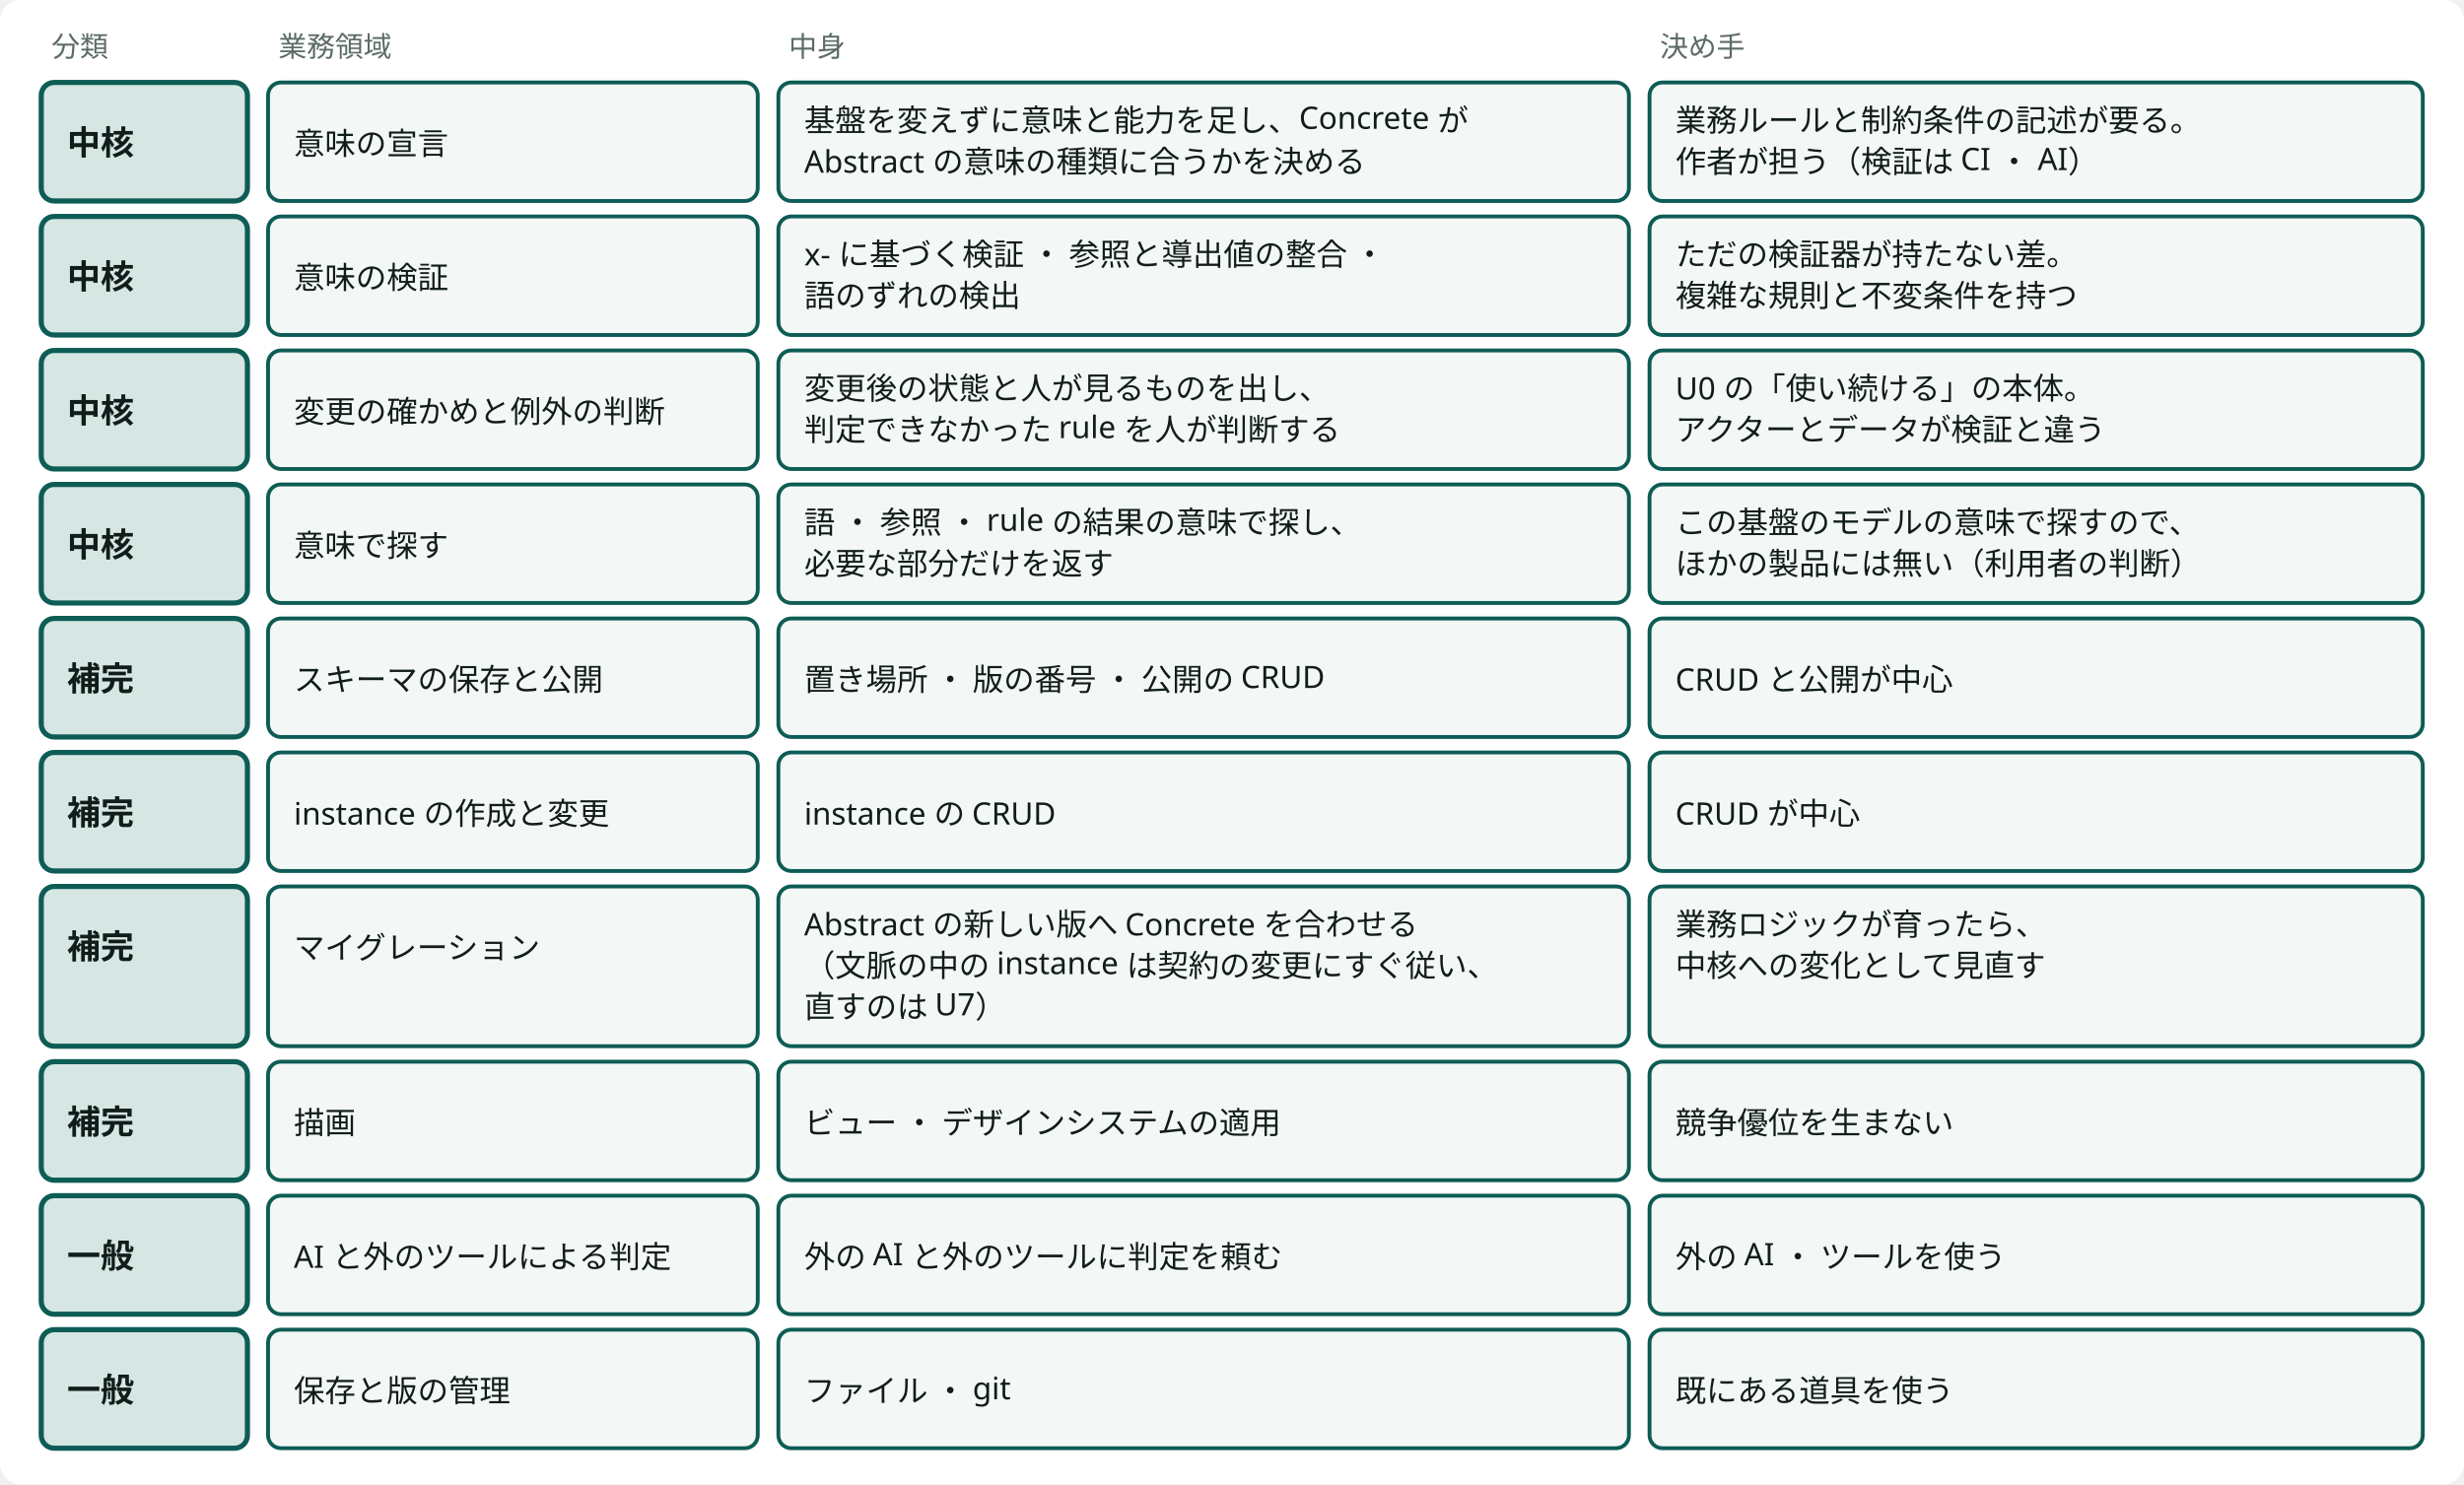
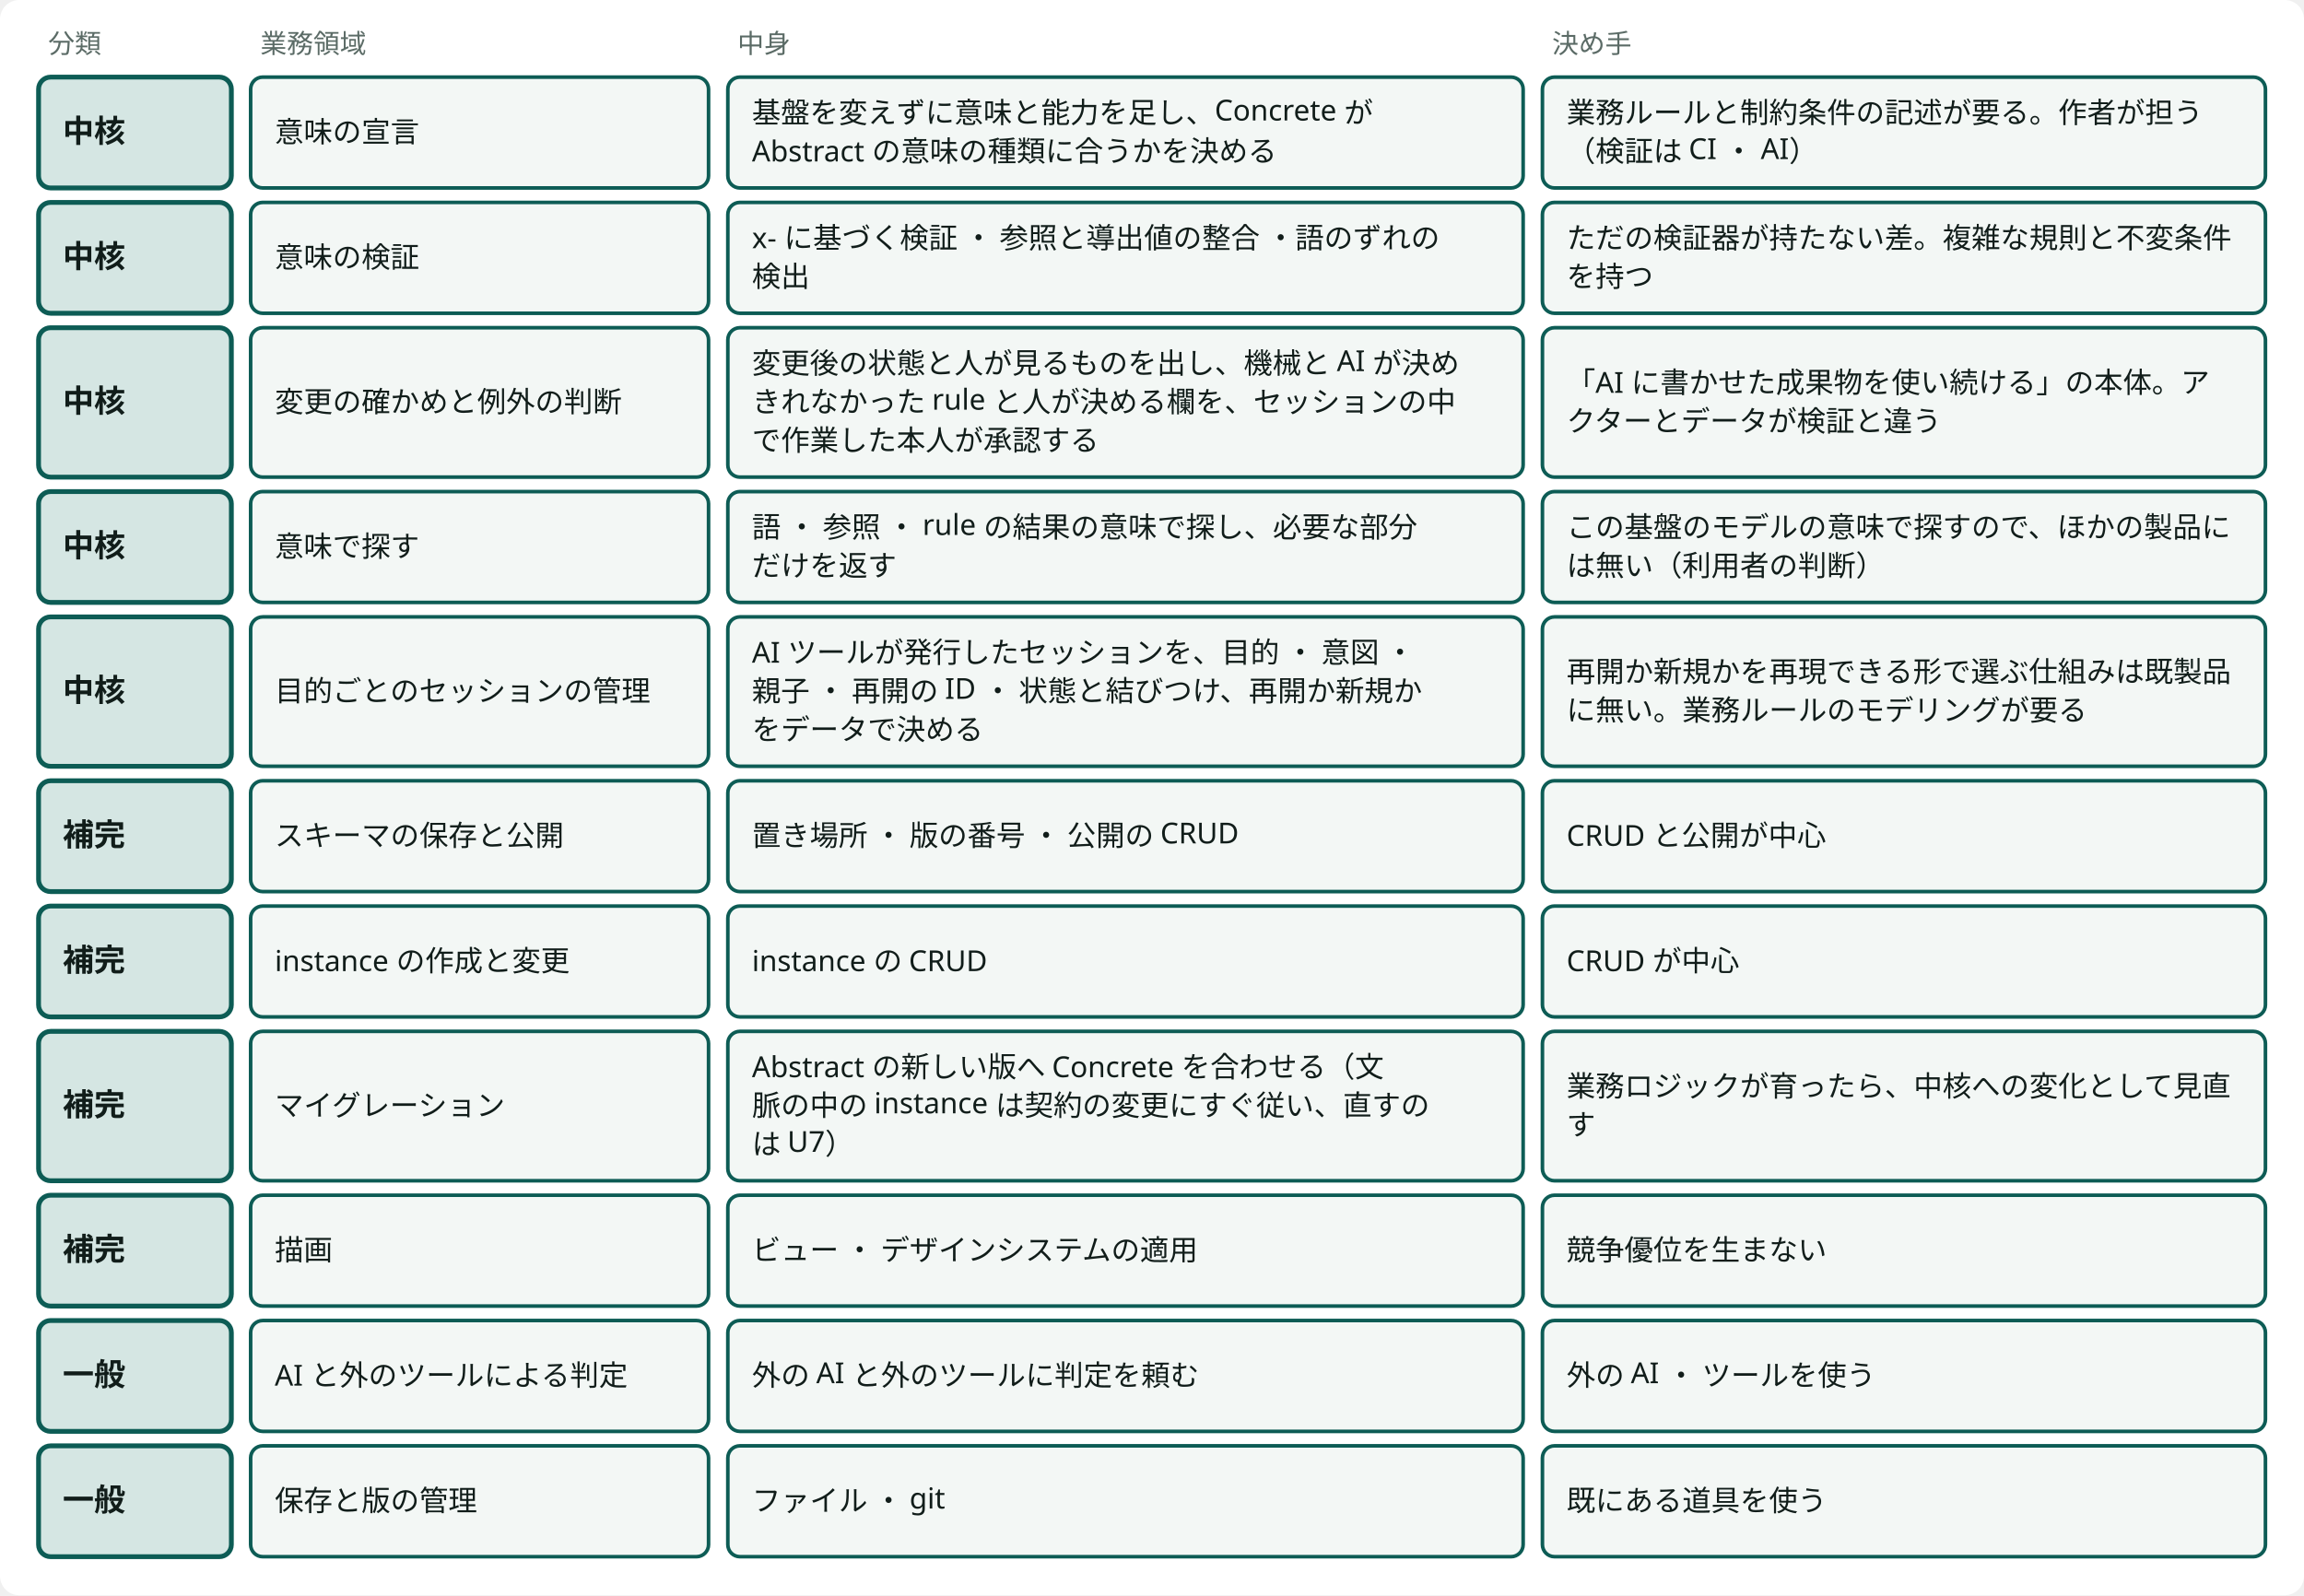
- <svg viewBox="0 0 956 576" style="min-width:900px" role="img" aria-label="業務領域：中核4 ・ 補完4 ・ 一般2" class="dsvg">
+ <svg viewBox="0 0 956 662" style="min-width:900px" role="img" aria-label="業務領域：中核5 ・ 補完4 ・ 一般2" class="dsvg">
  <style data-dsvg="dark">.dsvg .canvas{fill:var(--dsvg-area-fill,#FFFFFF)}.dsvg .note{fill:var(--dsvg-ink-soft,#5B6B66);font-size:11px}.dsvg .box.focus{fill:var(--dsvg-accent-bg,#D5E6E3);stroke:var(--dsvg-accent,#0D5C55)}.dsvg .title{fill:var(--dsvg-ink,#111D1A);font-size:13px;font-weight:700}.dsvg .box{fill:var(--dsvg-box-fill,#F3F7F5);stroke:var(--dsvg-accent,#0D5C55)}.dsvg .label{fill:var(--dsvg-ink,#111D1A);font-size:12px}@media (prefers-color-scheme:dark){:root:not([data-theme="light"]) .dsvg,.dsvg:root:not([data-theme="light"]){--dsvg-area-fill:#22302D;--dsvg-ink-soft:#9DADA8;--dsvg-accent-bg:#173330;--dsvg-accent:#6CC9B8;--dsvg-ink:#E6EEEB;--dsvg-box-fill:#16211E}}:root[data-theme="dark"] .dsvg{--dsvg-area-fill:#22302D;--dsvg-ink-soft:#9DADA8;--dsvg-accent-bg:#173330;--dsvg-accent:#6CC9B8;--dsvg-ink:#E6EEEB;--dsvg-box-fill:#16211E}</style>
-   <rect data-dsvg="canvas" class="canvas" x="0.0" y="0.0" width="956.0" height="576.0" fill="#FFFFFF" rx="8" />
+   <rect data-dsvg="canvas" class="canvas" x="0.0" y="0.0" width="956.0" height="662.0" fill="#FFFFFF" rx="8" />
  <text class="note" x="20" y="22" font-family="Noto Sans JP, Hiragino Kaku Gothic ProN, sans-serif" font-size="11" fill="#5B6B66">分類</text>
  <text class="note" x="108" y="22" font-family="Noto Sans JP, Hiragino Kaku Gothic ProN, sans-serif" font-size="11" fill="#5B6B66">業務領域</text>
  <text class="note" x="306" y="22" font-family="Noto Sans JP, Hiragino Kaku Gothic ProN, sans-serif" font-size="11" fill="#5B6B66">中身</text>
  <text class="note" x="644" y="22" font-family="Noto Sans JP, Hiragino Kaku Gothic ProN, sans-serif" font-size="11" fill="#5B6B66">決め手</text>
  <rect class="box focus" x="16" y="32" width="80" height="46" fill="#D5E6E3" stroke="#0D5C55" stroke-width="2" rx="5" />
-   <text class="title" x="26" y="60" font-family="Noto Sans JP, Hiragino Kaku Gothic ProN, sans-serif" font-size="13" font-weight="700" fill="#111D1A">中核</text>
+   <text class="title" x="26" y="59" font-family="Noto Sans JP, Hiragino Kaku Gothic ProN, sans-serif" font-size="13" font-weight="700" fill="#111D1A">中核</text>
  <rect class="box" x="104" y="32" width="190" height="46" fill="#F3F7F5" stroke="#0D5C55" stroke-width="1.5" rx="5" />
-   <text class="label" x="114" y="60" font-family="Noto Sans JP, Hiragino Kaku Gothic ProN, sans-serif" font-size="12" fill="#111D1A">意味の宣言</text>
+   <text class="label" x="114" y="59" font-family="Noto Sans JP, Hiragino Kaku Gothic ProN, sans-serif" font-size="12" fill="#111D1A">意味の宣言</text>
  <rect class="box" x="302" y="32" width="330" height="46" fill="#F3F7F5" stroke="#0D5C55" stroke-width="1.5" rx="5" />
  <text class="label" x="312" y="51" font-family="Noto Sans JP, Hiragino Kaku Gothic ProN, sans-serif" font-size="12" fill="#111D1A">基盤を変えずに意味と能力を足し、Concrete が</text>
  <text class="label" x="312" y="67" font-family="Noto Sans JP, Hiragino Kaku Gothic ProN, sans-serif" font-size="12" fill="#111D1A">Abstract の意味の種類に合うかを決める</text>
  <rect class="box" x="640" y="32" width="300" height="46" fill="#F3F7F5" stroke="#0D5C55" stroke-width="1.5" rx="5" />
-   <text class="label" x="650" y="51" font-family="Noto Sans JP, Hiragino Kaku Gothic ProN, sans-serif" font-size="12" fill="#111D1A">業務ルールと制約条件の記述が要る。</text>
-   <text class="label" x="650" y="67" font-family="Noto Sans JP, Hiragino Kaku Gothic ProN, sans-serif" font-size="12" fill="#111D1A">作者が担う（検証は CI ・ AI）</text>
+   <text class="label" x="650" y="51" font-family="Noto Sans JP, Hiragino Kaku Gothic ProN, sans-serif" font-size="12" fill="#111D1A">業務ルールと制約条件の記述が要る。作者が担う</text>
+   <text class="label" x="650" y="67" font-family="Noto Sans JP, Hiragino Kaku Gothic ProN, sans-serif" font-size="12" fill="#111D1A">（検証は CI ・ AI）</text>
  <rect class="box focus" x="16" y="84" width="80" height="46" fill="#D5E6E3" stroke="#0D5C55" stroke-width="2" rx="5" />
-   <text class="title" x="26" y="112" font-family="Noto Sans JP, Hiragino Kaku Gothic ProN, sans-serif" font-size="13" font-weight="700" fill="#111D1A">中核</text>
+   <text class="title" x="26" y="111" font-family="Noto Sans JP, Hiragino Kaku Gothic ProN, sans-serif" font-size="13" font-weight="700" fill="#111D1A">中核</text>
  <rect class="box" x="104" y="84" width="190" height="46" fill="#F3F7F5" stroke="#0D5C55" stroke-width="1.5" rx="5" />
-   <text class="label" x="114" y="112" font-family="Noto Sans JP, Hiragino Kaku Gothic ProN, sans-serif" font-size="12" fill="#111D1A">意味の検証</text>
+   <text class="label" x="114" y="111" font-family="Noto Sans JP, Hiragino Kaku Gothic ProN, sans-serif" font-size="12" fill="#111D1A">意味の検証</text>
  <rect class="box" x="302" y="84" width="330" height="46" fill="#F3F7F5" stroke="#0D5C55" stroke-width="1.5" rx="5" />
-   <text class="label" x="312" y="103" font-family="Noto Sans JP, Hiragino Kaku Gothic ProN, sans-serif" font-size="12" fill="#111D1A">x- に基づく検証 ・ 参照と導出値の整合 ・</text>
-   <text class="label" x="312" y="119" font-family="Noto Sans JP, Hiragino Kaku Gothic ProN, sans-serif" font-size="12" fill="#111D1A">語のずれの検出</text>
+   <text class="label" x="312" y="103" font-family="Noto Sans JP, Hiragino Kaku Gothic ProN, sans-serif" font-size="12" fill="#111D1A">x- に基づく検証 ・ 参照と導出値の整合 ・語のずれの</text>
+   <text class="label" x="312" y="119" font-family="Noto Sans JP, Hiragino Kaku Gothic ProN, sans-serif" font-size="12" fill="#111D1A">検出</text>
  <rect class="box" x="640" y="84" width="300" height="46" fill="#F3F7F5" stroke="#0D5C55" stroke-width="1.5" rx="5" />
-   <text class="label" x="650" y="103" font-family="Noto Sans JP, Hiragino Kaku Gothic ProN, sans-serif" font-size="12" fill="#111D1A">ただの検証器が持たない差。</text>
-   <text class="label" x="650" y="119" font-family="Noto Sans JP, Hiragino Kaku Gothic ProN, sans-serif" font-size="12" fill="#111D1A">複雑な規則と不変条件を持つ</text>
-   <rect class="box focus" x="16" y="136" width="80" height="46" fill="#D5E6E3" stroke="#0D5C55" stroke-width="2" rx="5" />
-   <text class="title" x="26" y="164" font-family="Noto Sans JP, Hiragino Kaku Gothic ProN, sans-serif" font-size="13" font-weight="700" fill="#111D1A">中核</text>
-   <rect class="box" x="104" y="136" width="190" height="46" fill="#F3F7F5" stroke="#0D5C55" stroke-width="1.5" rx="5" />
-   <text class="label" x="114" y="164" font-family="Noto Sans JP, Hiragino Kaku Gothic ProN, sans-serif" font-size="12" fill="#111D1A">変更の確かめと例外の判断</text>
-   <rect class="box" x="302" y="136" width="330" height="46" fill="#F3F7F5" stroke="#0D5C55" stroke-width="1.5" rx="5" />
-   <text class="label" x="312" y="155" font-family="Noto Sans JP, Hiragino Kaku Gothic ProN, sans-serif" font-size="12" fill="#111D1A">変更後の状態と人が見るものを出し、</text>
-   <text class="label" x="312" y="171" font-family="Noto Sans JP, Hiragino Kaku Gothic ProN, sans-serif" font-size="12" fill="#111D1A">判定できなかった rule を人が判断する</text>
-   <rect class="box" x="640" y="136" width="300" height="46" fill="#F3F7F5" stroke="#0D5C55" stroke-width="1.5" rx="5" />
-   <text class="label" x="650" y="155" font-family="Noto Sans JP, Hiragino Kaku Gothic ProN, sans-serif" font-size="12" fill="#111D1A">U0 の「使い続ける」の本体。</text>
-   <text class="label" x="650" y="171" font-family="Noto Sans JP, Hiragino Kaku Gothic ProN, sans-serif" font-size="12" fill="#111D1A">アクターとデータが検証と違う</text>
-   <rect class="box focus" x="16" y="188" width="80" height="46" fill="#D5E6E3" stroke="#0D5C55" stroke-width="2" rx="5" />
-   <text class="title" x="26" y="216" font-family="Noto Sans JP, Hiragino Kaku Gothic ProN, sans-serif" font-size="13" font-weight="700" fill="#111D1A">中核</text>
-   <rect class="box" x="104" y="188" width="190" height="46" fill="#F3F7F5" stroke="#0D5C55" stroke-width="1.5" rx="5" />
-   <text class="label" x="114" y="216" font-family="Noto Sans JP, Hiragino Kaku Gothic ProN, sans-serif" font-size="12" fill="#111D1A">意味で探す</text>
-   <rect class="box" x="302" y="188" width="330" height="46" fill="#F3F7F5" stroke="#0D5C55" stroke-width="1.5" rx="5" />
-   <text class="label" x="312" y="207" font-family="Noto Sans JP, Hiragino Kaku Gothic ProN, sans-serif" font-size="12" fill="#111D1A">語 ・ 参照 ・ rule の結果の意味で探し、</text>
-   <text class="label" x="312" y="223" font-family="Noto Sans JP, Hiragino Kaku Gothic ProN, sans-serif" font-size="12" fill="#111D1A">必要な部分だけを返す</text>
-   <rect class="box" x="640" y="188" width="300" height="46" fill="#F3F7F5" stroke="#0D5C55" stroke-width="1.5" rx="5" />
-   <text class="label" x="650" y="207" font-family="Noto Sans JP, Hiragino Kaku Gothic ProN, sans-serif" font-size="12" fill="#111D1A">この基盤のモデルの意味で探すので、</text>
-   <text class="label" x="650" y="223" font-family="Noto Sans JP, Hiragino Kaku Gothic ProN, sans-serif" font-size="12" fill="#111D1A">ほかの製品には無い（利用者の判断）</text>
-   <rect class="box focus" x="16" y="240" width="80" height="46" fill="#D5E6E3" stroke="#0D5C55" stroke-width="2" rx="5" />
-   <text class="title" x="26" y="268" font-family="Noto Sans JP, Hiragino Kaku Gothic ProN, sans-serif" font-size="13" font-weight="700" fill="#111D1A">補完</text>
-   <rect class="box" x="104" y="240" width="190" height="46" fill="#F3F7F5" stroke="#0D5C55" stroke-width="1.5" rx="5" />
-   <text class="label" x="114" y="268" font-family="Noto Sans JP, Hiragino Kaku Gothic ProN, sans-serif" font-size="12" fill="#111D1A">スキーマの保存と公開</text>
-   <rect class="box" x="302" y="240" width="330" height="46" fill="#F3F7F5" stroke="#0D5C55" stroke-width="1.5" rx="5" />
-   <text class="label" x="312" y="268" font-family="Noto Sans JP, Hiragino Kaku Gothic ProN, sans-serif" font-size="12" fill="#111D1A">置き場所 ・ 版の番号 ・ 公開の CRUD</text>
-   <rect class="box" x="640" y="240" width="300" height="46" fill="#F3F7F5" stroke="#0D5C55" stroke-width="1.5" rx="5" />
-   <text class="label" x="650" y="268" font-family="Noto Sans JP, Hiragino Kaku Gothic ProN, sans-serif" font-size="12" fill="#111D1A">CRUD と公開が中心</text>
-   <rect class="box focus" x="16" y="292" width="80" height="46" fill="#D5E6E3" stroke="#0D5C55" stroke-width="2" rx="5" />
-   <text class="title" x="26" y="320" font-family="Noto Sans JP, Hiragino Kaku Gothic ProN, sans-serif" font-size="13" font-weight="700" fill="#111D1A">補完</text>
-   <rect class="box" x="104" y="292" width="190" height="46" fill="#F3F7F5" stroke="#0D5C55" stroke-width="1.5" rx="5" />
-   <text class="label" x="114" y="320" font-family="Noto Sans JP, Hiragino Kaku Gothic ProN, sans-serif" font-size="12" fill="#111D1A">instance の作成と変更</text>
-   <rect class="box" x="302" y="292" width="330" height="46" fill="#F3F7F5" stroke="#0D5C55" stroke-width="1.5" rx="5" />
-   <text class="label" x="312" y="320" font-family="Noto Sans JP, Hiragino Kaku Gothic ProN, sans-serif" font-size="12" fill="#111D1A">instance の CRUD</text>
-   <rect class="box" x="640" y="292" width="300" height="46" fill="#F3F7F5" stroke="#0D5C55" stroke-width="1.5" rx="5" />
-   <text class="label" x="650" y="320" font-family="Noto Sans JP, Hiragino Kaku Gothic ProN, sans-serif" font-size="12" fill="#111D1A">CRUD が中心</text>
-   <rect class="box focus" x="16" y="344" width="80" height="62" fill="#D5E6E3" stroke="#0D5C55" stroke-width="2" rx="5" />
-   <text class="title" x="26" y="372" font-family="Noto Sans JP, Hiragino Kaku Gothic ProN, sans-serif" font-size="13" font-weight="700" fill="#111D1A">補完</text>
-   <rect class="box" x="104" y="344" width="190" height="62" fill="#F3F7F5" stroke="#0D5C55" stroke-width="1.5" rx="5" />
-   <text class="label" x="114" y="372" font-family="Noto Sans JP, Hiragino Kaku Gothic ProN, sans-serif" font-size="12" fill="#111D1A">マイグレーション</text>
-   <rect class="box" x="302" y="344" width="330" height="62" fill="#F3F7F5" stroke="#0D5C55" stroke-width="1.5" rx="5" />
-   <text class="label" x="312" y="363" font-family="Noto Sans JP, Hiragino Kaku Gothic ProN, sans-serif" font-size="12" fill="#111D1A">Abstract の新しい版へ Concrete を合わせる</text>
-   <text class="label" x="312" y="379" font-family="Noto Sans JP, Hiragino Kaku Gothic ProN, sans-serif" font-size="12" fill="#111D1A">（文脈の中の instance は契約の変更にすぐ従い、</text>
-   <text class="label" x="312" y="395" font-family="Noto Sans JP, Hiragino Kaku Gothic ProN, sans-serif" font-size="12" fill="#111D1A">直すのは U7）</text>
-   <rect class="box" x="640" y="344" width="300" height="62" fill="#F3F7F5" stroke="#0D5C55" stroke-width="1.5" rx="5" />
-   <text class="label" x="650" y="363" font-family="Noto Sans JP, Hiragino Kaku Gothic ProN, sans-serif" font-size="12" fill="#111D1A">業務ロジックが育ったら、</text>
-   <text class="label" x="650" y="379" font-family="Noto Sans JP, Hiragino Kaku Gothic ProN, sans-serif" font-size="12" fill="#111D1A">中核への変化として見直す</text>
-   <rect class="box focus" x="16" y="412" width="80" height="46" fill="#D5E6E3" stroke="#0D5C55" stroke-width="2" rx="5" />
-   <text class="title" x="26" y="440" font-family="Noto Sans JP, Hiragino Kaku Gothic ProN, sans-serif" font-size="13" font-weight="700" fill="#111D1A">補完</text>
-   <rect class="box" x="104" y="412" width="190" height="46" fill="#F3F7F5" stroke="#0D5C55" stroke-width="1.5" rx="5" />
-   <text class="label" x="114" y="440" font-family="Noto Sans JP, Hiragino Kaku Gothic ProN, sans-serif" font-size="12" fill="#111D1A">描画</text>
-   <rect class="box" x="302" y="412" width="330" height="46" fill="#F3F7F5" stroke="#0D5C55" stroke-width="1.5" rx="5" />
-   <text class="label" x="312" y="440" font-family="Noto Sans JP, Hiragino Kaku Gothic ProN, sans-serif" font-size="12" fill="#111D1A">ビュー ・ デザインシステムの適用</text>
-   <rect class="box" x="640" y="412" width="300" height="46" fill="#F3F7F5" stroke="#0D5C55" stroke-width="1.5" rx="5" />
-   <text class="label" x="650" y="440" font-family="Noto Sans JP, Hiragino Kaku Gothic ProN, sans-serif" font-size="12" fill="#111D1A">競争優位を生まない</text>
-   <rect class="box focus" x="16" y="464" width="80" height="46" fill="#D5E6E3" stroke="#0D5C55" stroke-width="2" rx="5" />
-   <text class="title" x="26" y="492" font-family="Noto Sans JP, Hiragino Kaku Gothic ProN, sans-serif" font-size="13" font-weight="700" fill="#111D1A">一般</text>
-   <rect class="box" x="104" y="464" width="190" height="46" fill="#F3F7F5" stroke="#0D5C55" stroke-width="1.5" rx="5" />
-   <text class="label" x="114" y="492" font-family="Noto Sans JP, Hiragino Kaku Gothic ProN, sans-serif" font-size="12" fill="#111D1A">AI と外のツールによる判定</text>
-   <rect class="box" x="302" y="464" width="330" height="46" fill="#F3F7F5" stroke="#0D5C55" stroke-width="1.5" rx="5" />
-   <text class="label" x="312" y="492" font-family="Noto Sans JP, Hiragino Kaku Gothic ProN, sans-serif" font-size="12" fill="#111D1A">外の AI と外のツールに判定を頼む</text>
-   <rect class="box" x="640" y="464" width="300" height="46" fill="#F3F7F5" stroke="#0D5C55" stroke-width="1.5" rx="5" />
-   <text class="label" x="650" y="492" font-family="Noto Sans JP, Hiragino Kaku Gothic ProN, sans-serif" font-size="12" fill="#111D1A">外の AI ・ ツールを使う</text>
-   <rect class="box focus" x="16" y="516" width="80" height="46" fill="#D5E6E3" stroke="#0D5C55" stroke-width="2" rx="5" />
-   <text class="title" x="26" y="544" font-family="Noto Sans JP, Hiragino Kaku Gothic ProN, sans-serif" font-size="13" font-weight="700" fill="#111D1A">一般</text>
-   <rect class="box" x="104" y="516" width="190" height="46" fill="#F3F7F5" stroke="#0D5C55" stroke-width="1.5" rx="5" />
-   <text class="label" x="114" y="544" font-family="Noto Sans JP, Hiragino Kaku Gothic ProN, sans-serif" font-size="12" fill="#111D1A">保存と版の管理</text>
-   <rect class="box" x="302" y="516" width="330" height="46" fill="#F3F7F5" stroke="#0D5C55" stroke-width="1.5" rx="5" />
-   <text class="label" x="312" y="544" font-family="Noto Sans JP, Hiragino Kaku Gothic ProN, sans-serif" font-size="12" fill="#111D1A">ファイル ・ git</text>
-   <rect class="box" x="640" y="516" width="300" height="46" fill="#F3F7F5" stroke="#0D5C55" stroke-width="1.5" rx="5" />
-   <text class="label" x="650" y="544" font-family="Noto Sans JP, Hiragino Kaku Gothic ProN, sans-serif" font-size="12" fill="#111D1A">既にある道具を使う</text>
+   <text class="label" x="650" y="103" font-family="Noto Sans JP, Hiragino Kaku Gothic ProN, sans-serif" font-size="12" fill="#111D1A">ただの検証器が持たない差。複雑な規則と不変条件</text>
+   <text class="label" x="650" y="119" font-family="Noto Sans JP, Hiragino Kaku Gothic ProN, sans-serif" font-size="12" fill="#111D1A">を持つ</text>
+   <rect class="box focus" x="16" y="136" width="80" height="62" fill="#D5E6E3" stroke="#0D5C55" stroke-width="2" rx="5" />
+   <text class="title" x="26" y="171" font-family="Noto Sans JP, Hiragino Kaku Gothic ProN, sans-serif" font-size="13" font-weight="700" fill="#111D1A">中核</text>
+   <rect class="box" x="104" y="136" width="190" height="62" fill="#F3F7F5" stroke="#0D5C55" stroke-width="1.5" rx="5" />
+   <text class="label" x="114" y="171" font-family="Noto Sans JP, Hiragino Kaku Gothic ProN, sans-serif" font-size="12" fill="#111D1A">変更の確かめと例外の判断</text>
+   <rect class="box" x="302" y="136" width="330" height="62" fill="#F3F7F5" stroke="#0D5C55" stroke-width="1.5" rx="5" />
+   <text class="label" x="312" y="155" font-family="Noto Sans JP, Hiragino Kaku Gothic ProN, sans-serif" font-size="12" fill="#111D1A">変更後の状態と人が見るものを出し、機械と AI が決め</text>
+   <text class="label" x="312" y="171" font-family="Noto Sans JP, Hiragino Kaku Gothic ProN, sans-serif" font-size="12" fill="#111D1A">きれなかった rule と人が決める欄を、セッションの中</text>
+   <text class="label" x="312" y="187" font-family="Noto Sans JP, Hiragino Kaku Gothic ProN, sans-serif" font-size="12" fill="#111D1A">で作業した本人が承認する</text>
+   <rect class="box" x="640" y="136" width="300" height="62" fill="#F3F7F5" stroke="#0D5C55" stroke-width="1.5" rx="5" />
+   <text class="label" x="650" y="163" font-family="Noto Sans JP, Hiragino Kaku Gothic ProN, sans-serif" font-size="12" fill="#111D1A">「AI に書かせた成果物を使い続ける」の本体。ア</text>
+   <text class="label" x="650" y="179" font-family="Noto Sans JP, Hiragino Kaku Gothic ProN, sans-serif" font-size="12" fill="#111D1A">クターとデータが検証と違う</text>
+   <rect class="box focus" x="16" y="204" width="80" height="46" fill="#D5E6E3" stroke="#0D5C55" stroke-width="2" rx="5" />
+   <text class="title" x="26" y="231" font-family="Noto Sans JP, Hiragino Kaku Gothic ProN, sans-serif" font-size="13" font-weight="700" fill="#111D1A">中核</text>
+   <rect class="box" x="104" y="204" width="190" height="46" fill="#F3F7F5" stroke="#0D5C55" stroke-width="1.5" rx="5" />
+   <text class="label" x="114" y="231" font-family="Noto Sans JP, Hiragino Kaku Gothic ProN, sans-serif" font-size="12" fill="#111D1A">意味で探す</text>
+   <rect class="box" x="302" y="204" width="330" height="46" fill="#F3F7F5" stroke="#0D5C55" stroke-width="1.5" rx="5" />
+   <text class="label" x="312" y="223" font-family="Noto Sans JP, Hiragino Kaku Gothic ProN, sans-serif" font-size="12" fill="#111D1A">語 ・ 参照 ・ rule の結果の意味で探し、必要な部分</text>
+   <text class="label" x="312" y="239" font-family="Noto Sans JP, Hiragino Kaku Gothic ProN, sans-serif" font-size="12" fill="#111D1A">だけを返す</text>
+   <rect class="box" x="640" y="204" width="300" height="46" fill="#F3F7F5" stroke="#0D5C55" stroke-width="1.5" rx="5" />
+   <text class="label" x="650" y="223" font-family="Noto Sans JP, Hiragino Kaku Gothic ProN, sans-serif" font-size="12" fill="#111D1A">この基盤のモデルの意味で探すので、ほかの製品に</text>
+   <text class="label" x="650" y="239" font-family="Noto Sans JP, Hiragino Kaku Gothic ProN, sans-serif" font-size="12" fill="#111D1A">は無い（利用者の判断）</text>
+   <rect class="box focus" x="16" y="256" width="80" height="62" fill="#D5E6E3" stroke="#0D5C55" stroke-width="2" rx="5" />
+   <text class="title" x="26" y="291" font-family="Noto Sans JP, Hiragino Kaku Gothic ProN, sans-serif" font-size="13" font-weight="700" fill="#111D1A">中核</text>
+   <rect class="box" x="104" y="256" width="190" height="62" fill="#F3F7F5" stroke="#0D5C55" stroke-width="1.5" rx="5" />
+   <text class="label" x="114" y="291" font-family="Noto Sans JP, Hiragino Kaku Gothic ProN, sans-serif" font-size="12" fill="#111D1A">目的ごとのセッションの管理</text>
+   <rect class="box" x="302" y="256" width="330" height="62" fill="#F3F7F5" stroke="#0D5C55" stroke-width="1.5" rx="5" />
+   <text class="label" x="312" y="275" font-family="Noto Sans JP, Hiragino Kaku Gothic ProN, sans-serif" font-size="12" fill="#111D1A">AI ツールが発行したセッションを、目的 ・ 意図 ・</text>
+   <text class="label" x="312" y="291" font-family="Noto Sans JP, Hiragino Kaku Gothic ProN, sans-serif" font-size="12" fill="#111D1A">親子 ・ 再開の ID ・ 状態と結びつけ、再開か新規か</text>
+   <text class="label" x="312" y="307" font-family="Noto Sans JP, Hiragino Kaku Gothic ProN, sans-serif" font-size="12" fill="#111D1A">をデータで決める</text>
+   <rect class="box" x="640" y="256" width="300" height="62" fill="#F3F7F5" stroke="#0D5C55" stroke-width="1.5" rx="5" />
+   <text class="label" x="650" y="283" font-family="Noto Sans JP, Hiragino Kaku Gothic ProN, sans-serif" font-size="12" fill="#111D1A">再開か新規かを再現できる形で選ぶ仕組みは既製品</text>
+   <text class="label" x="650" y="299" font-family="Noto Sans JP, Hiragino Kaku Gothic ProN, sans-serif" font-size="12" fill="#111D1A">に無い。業務ルールのモデリングが要る</text>
+   <rect class="box focus" x="16" y="324" width="80" height="46" fill="#D5E6E3" stroke="#0D5C55" stroke-width="2" rx="5" />
+   <text class="title" x="26" y="351" font-family="Noto Sans JP, Hiragino Kaku Gothic ProN, sans-serif" font-size="13" font-weight="700" fill="#111D1A">補完</text>
+   <rect class="box" x="104" y="324" width="190" height="46" fill="#F3F7F5" stroke="#0D5C55" stroke-width="1.5" rx="5" />
+   <text class="label" x="114" y="351" font-family="Noto Sans JP, Hiragino Kaku Gothic ProN, sans-serif" font-size="12" fill="#111D1A">スキーマの保存と公開</text>
+   <rect class="box" x="302" y="324" width="330" height="46" fill="#F3F7F5" stroke="#0D5C55" stroke-width="1.5" rx="5" />
+   <text class="label" x="312" y="351" font-family="Noto Sans JP, Hiragino Kaku Gothic ProN, sans-serif" font-size="12" fill="#111D1A">置き場所 ・ 版の番号 ・ 公開の CRUD</text>
+   <rect class="box" x="640" y="324" width="300" height="46" fill="#F3F7F5" stroke="#0D5C55" stroke-width="1.5" rx="5" />
+   <text class="label" x="650" y="351" font-family="Noto Sans JP, Hiragino Kaku Gothic ProN, sans-serif" font-size="12" fill="#111D1A">CRUD と公開が中心</text>
+   <rect class="box focus" x="16" y="376" width="80" height="46" fill="#D5E6E3" stroke="#0D5C55" stroke-width="2" rx="5" />
+   <text class="title" x="26" y="403" font-family="Noto Sans JP, Hiragino Kaku Gothic ProN, sans-serif" font-size="13" font-weight="700" fill="#111D1A">補完</text>
+   <rect class="box" x="104" y="376" width="190" height="46" fill="#F3F7F5" stroke="#0D5C55" stroke-width="1.5" rx="5" />
+   <text class="label" x="114" y="403" font-family="Noto Sans JP, Hiragino Kaku Gothic ProN, sans-serif" font-size="12" fill="#111D1A">instance の作成と変更</text>
+   <rect class="box" x="302" y="376" width="330" height="46" fill="#F3F7F5" stroke="#0D5C55" stroke-width="1.5" rx="5" />
+   <text class="label" x="312" y="403" font-family="Noto Sans JP, Hiragino Kaku Gothic ProN, sans-serif" font-size="12" fill="#111D1A">instance の CRUD</text>
+   <rect class="box" x="640" y="376" width="300" height="46" fill="#F3F7F5" stroke="#0D5C55" stroke-width="1.5" rx="5" />
+   <text class="label" x="650" y="403" font-family="Noto Sans JP, Hiragino Kaku Gothic ProN, sans-serif" font-size="12" fill="#111D1A">CRUD が中心</text>
+   <rect class="box focus" x="16" y="428" width="80" height="62" fill="#D5E6E3" stroke="#0D5C55" stroke-width="2" rx="5" />
+   <text class="title" x="26" y="463" font-family="Noto Sans JP, Hiragino Kaku Gothic ProN, sans-serif" font-size="13" font-weight="700" fill="#111D1A">補完</text>
+   <rect class="box" x="104" y="428" width="190" height="62" fill="#F3F7F5" stroke="#0D5C55" stroke-width="1.5" rx="5" />
+   <text class="label" x="114" y="463" font-family="Noto Sans JP, Hiragino Kaku Gothic ProN, sans-serif" font-size="12" fill="#111D1A">マイグレーション</text>
+   <rect class="box" x="302" y="428" width="330" height="62" fill="#F3F7F5" stroke="#0D5C55" stroke-width="1.5" rx="5" />
+   <text class="label" x="312" y="447" font-family="Noto Sans JP, Hiragino Kaku Gothic ProN, sans-serif" font-size="12" fill="#111D1A">Abstract の新しい版へ Concrete を合わせる（文</text>
+   <text class="label" x="312" y="463" font-family="Noto Sans JP, Hiragino Kaku Gothic ProN, sans-serif" font-size="12" fill="#111D1A">脈の中の instance は契約の変更にすぐ従い、直すの</text>
+   <text class="label" x="312" y="479" font-family="Noto Sans JP, Hiragino Kaku Gothic ProN, sans-serif" font-size="12" fill="#111D1A">は U7）</text>
+   <rect class="box" x="640" y="428" width="300" height="62" fill="#F3F7F5" stroke="#0D5C55" stroke-width="1.5" rx="5" />
+   <text class="label" x="650" y="455" font-family="Noto Sans JP, Hiragino Kaku Gothic ProN, sans-serif" font-size="12" fill="#111D1A">業務ロジックが育ったら、中核への変化として見直</text>
+   <text class="label" x="650" y="471" font-family="Noto Sans JP, Hiragino Kaku Gothic ProN, sans-serif" font-size="12" fill="#111D1A">す</text>
+   <rect class="box focus" x="16" y="496" width="80" height="46" fill="#D5E6E3" stroke="#0D5C55" stroke-width="2" rx="5" />
+   <text class="title" x="26" y="523" font-family="Noto Sans JP, Hiragino Kaku Gothic ProN, sans-serif" font-size="13" font-weight="700" fill="#111D1A">補完</text>
+   <rect class="box" x="104" y="496" width="190" height="46" fill="#F3F7F5" stroke="#0D5C55" stroke-width="1.5" rx="5" />
+   <text class="label" x="114" y="523" font-family="Noto Sans JP, Hiragino Kaku Gothic ProN, sans-serif" font-size="12" fill="#111D1A">描画</text>
+   <rect class="box" x="302" y="496" width="330" height="46" fill="#F3F7F5" stroke="#0D5C55" stroke-width="1.5" rx="5" />
+   <text class="label" x="312" y="523" font-family="Noto Sans JP, Hiragino Kaku Gothic ProN, sans-serif" font-size="12" fill="#111D1A">ビュー ・ デザインシステムの適用</text>
+   <rect class="box" x="640" y="496" width="300" height="46" fill="#F3F7F5" stroke="#0D5C55" stroke-width="1.5" rx="5" />
+   <text class="label" x="650" y="523" font-family="Noto Sans JP, Hiragino Kaku Gothic ProN, sans-serif" font-size="12" fill="#111D1A">競争優位を生まない</text>
+   <rect class="box focus" x="16" y="548" width="80" height="46" fill="#D5E6E3" stroke="#0D5C55" stroke-width="2" rx="5" />
+   <text class="title" x="26" y="575" font-family="Noto Sans JP, Hiragino Kaku Gothic ProN, sans-serif" font-size="13" font-weight="700" fill="#111D1A">一般</text>
+   <rect class="box" x="104" y="548" width="190" height="46" fill="#F3F7F5" stroke="#0D5C55" stroke-width="1.5" rx="5" />
+   <text class="label" x="114" y="575" font-family="Noto Sans JP, Hiragino Kaku Gothic ProN, sans-serif" font-size="12" fill="#111D1A">AI と外のツールによる判定</text>
+   <rect class="box" x="302" y="548" width="330" height="46" fill="#F3F7F5" stroke="#0D5C55" stroke-width="1.5" rx="5" />
+   <text class="label" x="312" y="575" font-family="Noto Sans JP, Hiragino Kaku Gothic ProN, sans-serif" font-size="12" fill="#111D1A">外の AI と外のツールに判定を頼む</text>
+   <rect class="box" x="640" y="548" width="300" height="46" fill="#F3F7F5" stroke="#0D5C55" stroke-width="1.5" rx="5" />
+   <text class="label" x="650" y="575" font-family="Noto Sans JP, Hiragino Kaku Gothic ProN, sans-serif" font-size="12" fill="#111D1A">外の AI ・ ツールを使う</text>
+   <rect class="box focus" x="16" y="600" width="80" height="46" fill="#D5E6E3" stroke="#0D5C55" stroke-width="2" rx="5" />
+   <text class="title" x="26" y="627" font-family="Noto Sans JP, Hiragino Kaku Gothic ProN, sans-serif" font-size="13" font-weight="700" fill="#111D1A">一般</text>
+   <rect class="box" x="104" y="600" width="190" height="46" fill="#F3F7F5" stroke="#0D5C55" stroke-width="1.5" rx="5" />
+   <text class="label" x="114" y="627" font-family="Noto Sans JP, Hiragino Kaku Gothic ProN, sans-serif" font-size="12" fill="#111D1A">保存と版の管理</text>
+   <rect class="box" x="302" y="600" width="330" height="46" fill="#F3F7F5" stroke="#0D5C55" stroke-width="1.5" rx="5" />
+   <text class="label" x="312" y="627" font-family="Noto Sans JP, Hiragino Kaku Gothic ProN, sans-serif" font-size="12" fill="#111D1A">ファイル ・ git</text>
+   <rect class="box" x="640" y="600" width="300" height="46" fill="#F3F7F5" stroke="#0D5C55" stroke-width="1.5" rx="5" />
+   <text class="label" x="650" y="627" font-family="Noto Sans JP, Hiragino Kaku Gothic ProN, sans-serif" font-size="12" fill="#111D1A">既にある道具を使う</text>
</svg>
